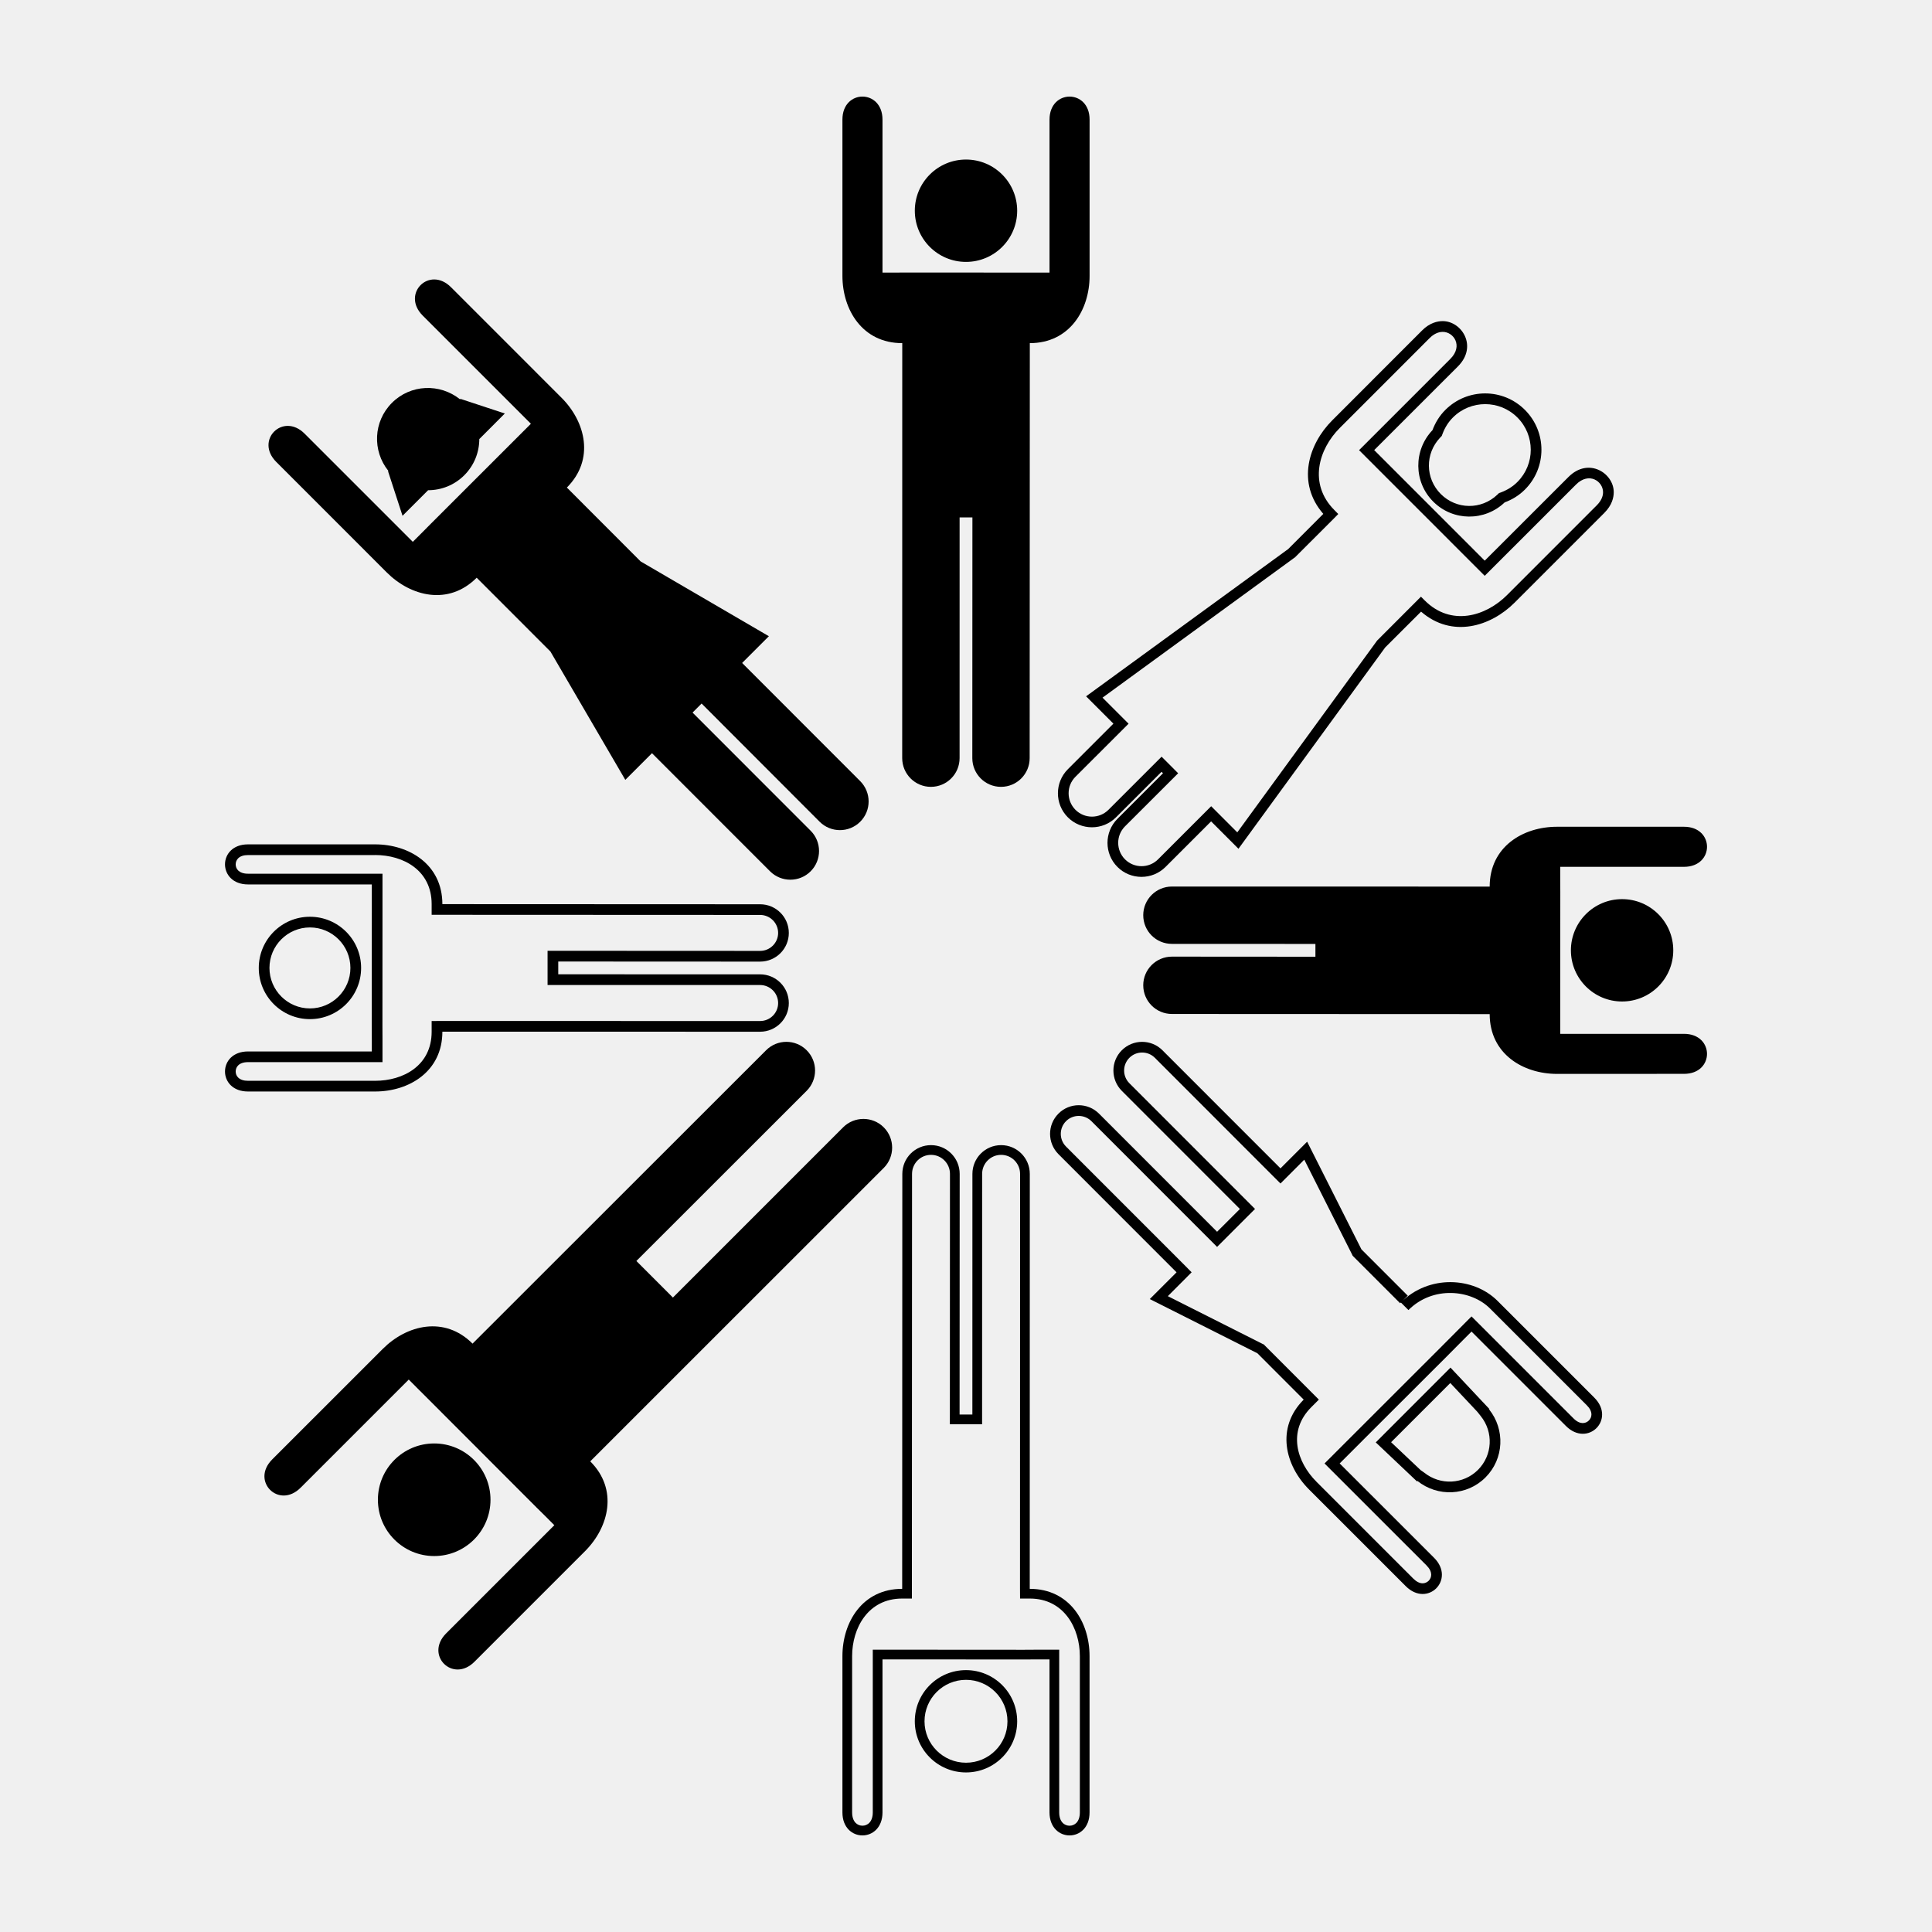
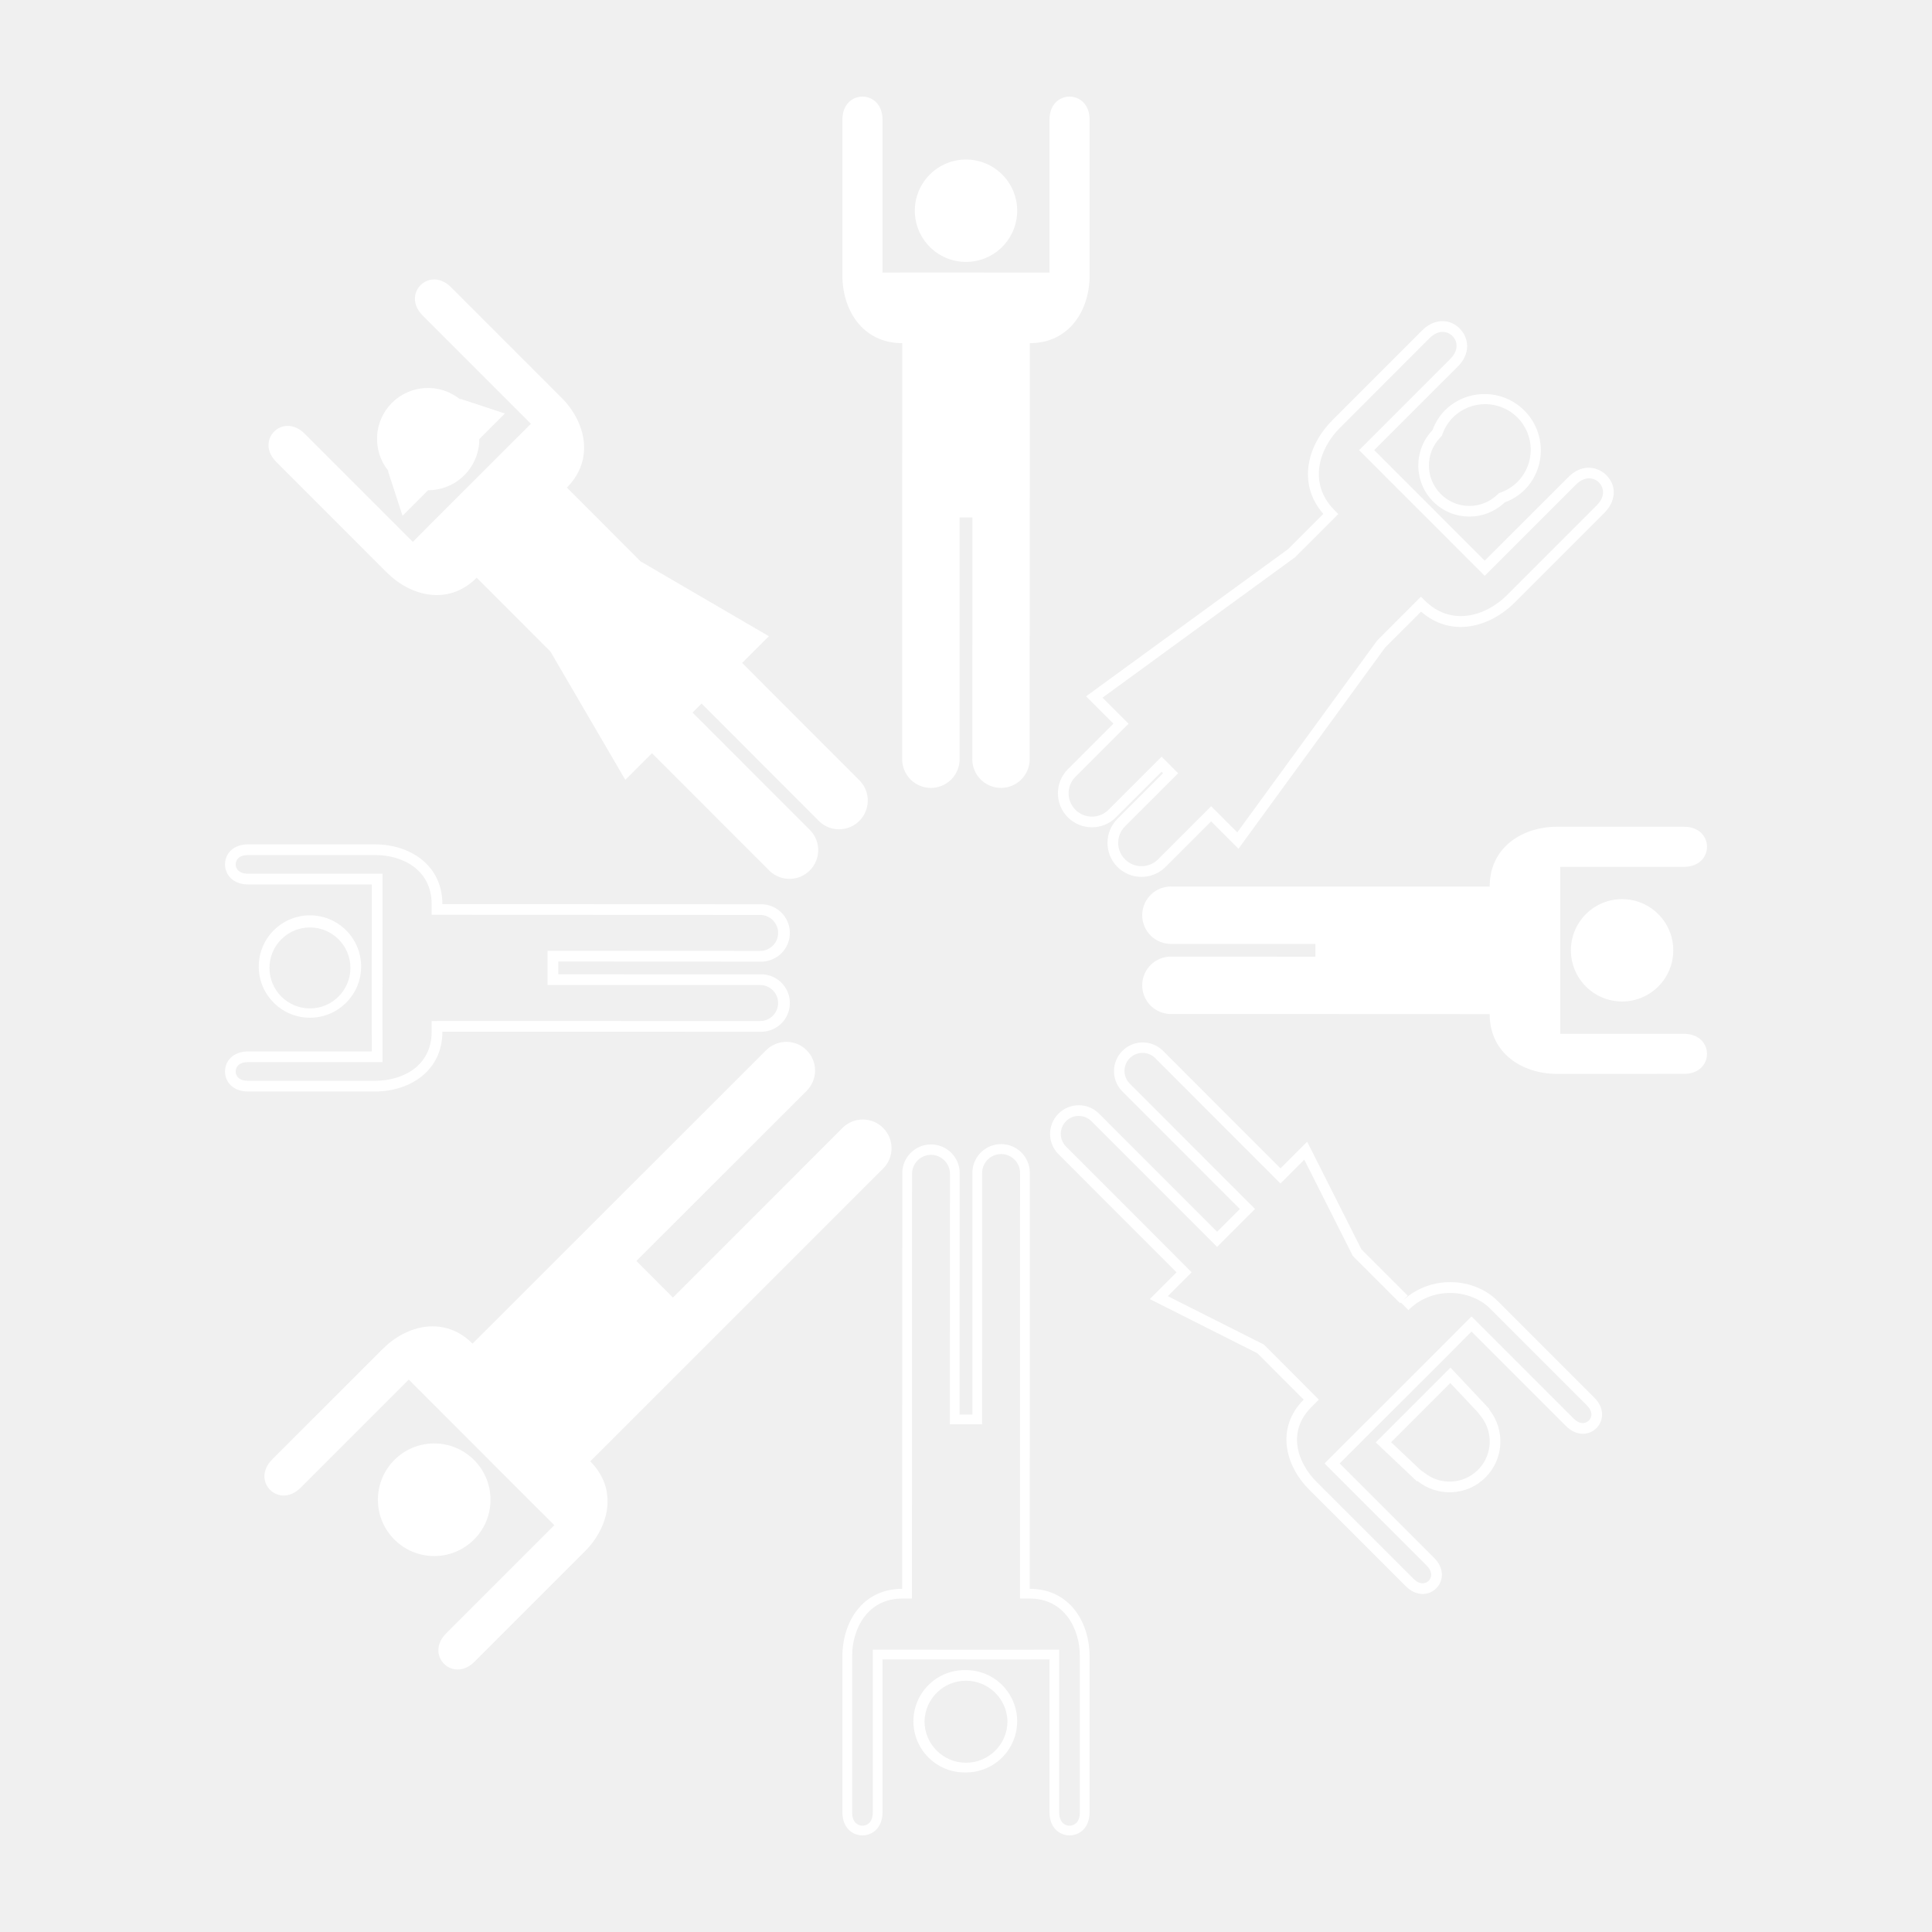
- <svg xmlns="http://www.w3.org/2000/svg" height="100px" width="100px" fill="#000000" version="1.1" x="0px" y="0px" viewBox="0 0 100 100" enable-background="new 0 0 100 100" xml:space="preserve">
-   <g>
-     <g>
-       <circle cx="50" cy="10.907" r="2.649" />
-       <path d="M54.323,6.193v7.916H53.67h-0.735l-5.938-0.003l-0.667,0.003h-0.652V6.193c0-1.592-2.078-1.592-2.074,0v8.086    c0,1.758,1.036,3.482,3.094,3.482h0.003l-0.003,21.48c0,0.82,0.666,1.486,1.484,1.486c0.822,0,1.486-0.666,1.486-1.486    l0.001-12.459h0.663l-0.005,12.459c0,0.82,0.664,1.486,1.484,1.486c0.822,0,1.484-0.666,1.484-1.486l0.008-21.48    c2.059,0,3.094-1.724,3.094-3.482V6.193C56.4,4.602,54.323,4.602,54.323,6.193z" />
-     </g>
-     <g>
-       <circle cx="22.474" cy="77.627" r="2.914" />
-       <path d="M15.559,77.004l5.598-5.598l0.46,0.462l0.521,0.52l5.618,5.624l0.476,0.47l0.46,0.462l-5.598,5.598    c-1.125,1.125,0.343,2.594,1.467,1.467l5.718-5.718c1.243-1.245,1.729-3.195,0.274-4.65l-0.002-0.002l15.191-15.187    c0.58-0.58,0.58-1.521,0.001-2.101c-0.581-0.581-1.522-0.581-2.103-0.001l-8.81,8.811l-1.891-1.893l8.813-8.807    c0.58-0.58,0.583-1.52,0-2.101c-0.581-0.581-1.52-0.579-2.1,0.002L24.459,69.546c-1.454-1.455-3.406-0.97-4.649,0.274    l-5.718,5.717C12.964,76.662,14.433,78.13,15.559,77.004z" />
-     </g>
-     <g>
-       <path d="M50,86.445c-1.464,0-2.65,1.187-2.65,2.65c0,1.46,1.186,2.646,2.65,2.646c1.463,0,2.649-1.186,2.649-2.646    C52.65,87.631,51.463,86.445,50,86.445z M50,91.238c-1.184,0-2.147-0.96-2.147-2.143c0-1.187,0.963-2.147,2.147-2.147    s2.146,0.961,2.146,2.147C52.147,90.278,51.184,91.238,50,91.238z" />
-       <path d="M44.639,95.001c0.519,0,1.039-0.399,1.039-1.193V85.89h0.652h0.735l5.938,0.004l0.668-0.004h0.651v7.918    c0,0.794,0.52,1.193,1.038,1.193c0.52,0,1.037-0.399,1.035-1.193V85.72c0-1.759-1.035-3.482-3.093-3.482h-0.003l0.003-21.478    c0-0.822-0.666-1.488-1.484-1.488c-0.822,0-1.486,0.666-1.486,1.488L50.33,73.217h-0.662l0.005-12.457    c0-0.822-0.665-1.488-1.484-1.488c-0.822,0-1.485,0.666-1.485,1.488l-0.007,21.478c-2.058,0-3.093,1.724-3.093,3.482v8.088    C43.602,94.602,44.12,95.001,44.639,95.001z M44.106,85.72c0-1.434,0.811-2.979,2.591-2.979H47.2v-0.503l0.007-21.478    c0-0.545,0.44-0.985,0.982-0.985c0.541,0,0.981,0.44,0.981,0.985l-0.005,12.457l-0.001,0.503h0.504h0.662h0.503v-0.503    l0.002-12.457c0-0.545,0.441-0.985,0.983-0.985c0.541,0,0.981,0.44,0.981,0.985l-0.004,21.478l0.003,0.503h0.504    c1.78,0,2.591,1.546,2.591,2.979v8.088c0,0.235-0.063,0.427-0.184,0.548c-0.092,0.09-0.217,0.143-0.35,0.143    c-0.246,0-0.535-0.181-0.535-0.69V85.89v-0.503h-0.503h-0.655l-0.664,0.004l-5.938-0.004H46.33h-0.652h-0.503v0.503v7.918    c0,0.51-0.289,0.69-0.536,0.69c-0.133,0-0.257-0.053-0.349-0.143c-0.121-0.121-0.184-0.312-0.184-0.548V85.72z" />
-     </g>
-     <g>
-       <circle cx="83.959" cy="49.188" r="2.649" />
-       <path d="M87.161,53.511h-6.403V52.86v-0.736l0.003-5.939l-0.003-0.666v-0.652h6.403c1.592,0,1.592-2.077,0-2.074h-6.574    c-1.758,0-3.481,1.035-3.481,3.094v0.003l-16.446-0.003c-0.822,0-1.486,0.666-1.486,1.482c0,0.825,0.664,1.488,1.486,1.486    l7.426,0.003v0.662l-7.426-0.005c-0.82,0.001-1.486,0.664-1.486,1.482c0,0.823,0.666,1.486,1.486,1.486l16.446,0.007    c0,2.058,1.724,3.092,3.481,3.095l6.574-0.003C88.752,55.588,88.752,53.511,87.161,53.511z" />
-     </g>
-     <g>
-       <path d="M18.691,50.1c0-1.463-1.186-2.649-2.65-2.649c-1.461,0-2.647,1.186-2.647,2.649c0,1.464,1.186,2.65,2.647,2.65    C17.505,52.75,18.691,51.564,18.691,50.1z M13.947,50.1c0-1.156,0.94-2.096,2.095-2.096c1.155,0,2.095,0.94,2.095,2.096    c0,1.155-0.94,2.096-2.095,2.096C14.887,52.196,13.947,51.255,13.947,50.1z" />
-       <path d="M11.646,44.739c0,0.518,0.397,1.039,1.193,1.039h6.406v0.652v0.735l-0.003,5.938l0.003,0.668v0.652h-6.406    c-0.796,0-1.193,0.518-1.193,1.038c0,0.519,0.397,1.037,1.193,1.035h6.576c1.758,0,3.482-1.035,3.482-3.094v-0.003l16.446,0.003    c0.82,0,1.486-0.665,1.486-1.484c0-0.822-0.666-1.486-1.486-1.486L28.895,50.43v-0.662l10.448,0.005    c0.82,0,1.486-0.664,1.486-1.484c0-0.822-0.666-1.484-1.486-1.484l-16.446-0.007c0-2.058-1.724-3.094-3.482-3.094h-6.576    C12.043,43.702,11.646,44.22,11.646,44.739z M19.415,44.256c1.457,0,2.927,0.786,2.927,2.541v0.553h0.555l16.446,0.007    c0.515,0,0.933,0.418,0.933,0.931s-0.418,0.93-0.933,0.93l-10.448-0.005h-0.553v0.555v0.662v0.553h0.553l10.448,0.002    c0.515,0,0.933,0.418,0.933,0.933c0,0.514-0.418,0.93-0.933,0.93l-16.446-0.003l-0.555,0.003v0.555    c0,1.755-1.471,2.539-2.927,2.539h-6.576c-0.224,0.001-0.4-0.058-0.512-0.169c-0.083-0.081-0.128-0.191-0.128-0.312    c0-0.235,0.168-0.485,0.64-0.485h6.406h0.553v-0.553v-0.656l-0.003-0.664l0.003-5.938v-0.735v-0.652v-0.555h-0.553h-6.406    c-0.472,0-0.64-0.25-0.64-0.483c0-0.12,0.045-0.231,0.128-0.314c0.111-0.111,0.288-0.168,0.512-0.168H19.415z" />
-     </g>
-     <g>
-       <path d="M24.032,24.598c0.517-0.517,0.775-1.194,0.777-1.873l1.321-1.322l-2.298-0.758l-0.022,0.023    c-1.041-0.835-2.56-0.782-3.524,0.184c-0.967,0.966-1.02,2.483-0.184,3.522l-0.017,0.018l0.75,2.305l1.323-1.323    C22.837,25.374,23.515,25.115,24.032,24.598z" />
-       <path d="M29.064,20.587l-5.716-5.717c-1.124-1.129-2.594,0.34-1.467,1.466l5.598,5.598l-0.461,0.461l-0.52,0.519l-4.2,4.197    l-0.47,0.474l-0.461,0.461l-5.598-5.598c-1.125-1.126-2.596,0.342-1.465,1.466l5.716,5.717c1.245,1.244,3.194,1.731,4.65,0.275    l0.004-0.002l3.816,3.819l3.876,6.642l1.38-1.38l6.112,6.114c0.581,0.579,1.521,0.579,2.1,0c0.583-0.583,0.579-1.522,0-2.102    l-6.111-6.114l0.468-0.468l6.109,6.118c0.581,0.579,1.521,0.579,2.1,0c0.583-0.583,0.579-1.519,0-2.102l-6.111-6.116l1.384-1.384    l-6.638-3.872l-3.818-3.823C30.794,23.781,30.309,21.831,29.064,20.587z" />
-     </g>
-     <g>
-       <path d="M67.754,77.093l5.007,5.006c0.562,0.563,1.21,0.48,1.578,0.113c0.367-0.368,0.452-1.017-0.111-1.58l-4.887-4.885    l0.462-0.461l0.877-0.878l4.2-4.194l0.825-0.831l0.461-0.461l4.887,4.887c0.562,0.562,1.213,0.477,1.58,0.109    c0.365-0.366,0.451-1.015-0.113-1.577l-5.008-5.008c-1.241-1.241-3.549-1.373-5.004,0.083l0.392,0.393    c1.268-1.27,3.243-1.062,4.221-0.083l5.009,5.008c0.158,0.156,0.242,0.322,0.242,0.48c0,0.116-0.047,0.227-0.132,0.31    c-0.167,0.167-0.462,0.226-0.794-0.107l-4.887-4.887l-0.393-0.392l-0.392,0.392l-0.461,0.464l-0.825,0.828l-4.2,4.197    l-0.876,0.875l-0.461,0.462l-0.393,0.392l0.391,0.392l4.887,4.885c0.333,0.335,0.275,0.63,0.111,0.796    c-0.087,0.084-0.196,0.131-0.312,0.131c-0.158,0-0.322-0.085-0.482-0.243l-5.006-5.006c-1.032-1.03-1.516-2.626-0.275-3.867    l0.392-0.393l-0.392-0.392l-2.396-2.399l-0.062-0.062l-0.08-0.038l-4.887-2.463l0.841-0.843l0.39-0.392l-0.388-0.393l-6.111-6.114    c-0.364-0.363-0.364-0.953,0-1.317c0.36-0.36,0.95-0.36,1.314,0.003l6.111,6.114l0.392,0.393l0.393-0.393l1.179-1.181l0.392-0.39    l-0.392-0.393l-6.11-6.114c-0.365-0.363-0.365-0.953,0-1.318c0.363-0.363,0.953-0.363,1.317,0l6.11,6.115l0.393,0.392l0.391-0.392    l0.84-0.842l2.467,4.893l0.037,0.08l0.062,0.062l2.396,2.397l0.039-0.039l0.354-0.354l-2.396-2.396l-2.81-5.573l-1.38,1.38    l-6.111-6.113c-0.579-0.58-1.522-0.58-2.102,0c-0.581,0.58-0.579,1.521,0,2.102l6.111,6.114l-1.18,1.179l-6.111-6.114    c-0.578-0.579-1.519-0.583-2.098-0.003c-0.582,0.582-0.579,1.521,0,2.102l6.111,6.114l-1.385,1.384l5.57,2.806l2.396,2.399    C66.026,73.899,66.512,75.85,67.754,77.093z" />
-       <path d="M73.344,76.679l0.023-0.024c1.041,0.834,2.559,0.781,3.523-0.185s1.019-2.482,0.185-3.521l0.016-0.018l-2.014-2.144    l-3.868,3.871L73.344,76.679z M75.067,71.585l1.4,1.49l0.175,0.22c0.673,0.836,0.61,2.032-0.142,2.785    c-0.754,0.753-1.949,0.813-2.785,0.142l-0.178-0.124l-1.534-1.45L75.067,71.585z" />
-     </g>
-     <g>
-       <path d="M74.185,25.965c1.02,1.02,2.661,1.028,3.698,0.038c0.382-0.141,0.742-0.357,1.049-0.666    c1.137-1.136,1.137-2.982-0.001-4.12c-1.138-1.139-2.983-1.138-4.12,0c-0.307,0.305-0.523,0.666-0.666,1.047    C73.155,23.305,73.165,24.946,74.185,25.965z M78.54,21.609c0.922,0.921,0.922,2.417,0.002,3.336    c-0.234,0.236-0.521,0.416-0.851,0.541l-0.105,0.038l-0.083,0.08c-0.832,0.791-2.115,0.777-2.926-0.031    c-0.81-0.81-0.824-2.095-0.033-2.925l0.08-0.083l0.04-0.106c0.123-0.33,0.304-0.616,0.539-0.85    C76.122,20.688,77.62,20.688,78.54,21.609z" />
-       <path d="M78.393,31.195l4.648-4.649c0.402-0.401,0.486-0.803,0.486-1.07c0.002-0.986-1.304-1.828-2.342-0.789l-4.336,4.333    l-5.721-5.723l4.334-4.332c1.04-1.04,0.197-2.346-0.791-2.344c-0.266,0-0.67,0.085-1.066,0.485l-4.649,4.651    c-1.228,1.228-1.86,3.232-0.462,4.842l-1.816,1.819l-10.462,7.623l1.414,1.415l-2.356,2.357c-0.688,0.688-0.688,1.805-0.002,2.492    c0.688,0.687,1.805,0.687,2.492,0l2.357-2.356l0.076,0.074L57.84,42.38c-0.688,0.688-0.688,1.805-0.002,2.492    s1.805,0.687,2.492-0.002l2.357-2.356l1.416,1.418l7.594-10.42l1.857-1.854C75.161,33.054,77.166,32.423,78.393,31.195z     M71.28,33.155l-7.238,9.928L62.69,41.73l-2.75,2.75c-0.473,0.472-1.238,0.47-1.709,0c-0.471-0.472-0.471-1.238,0-1.709    l2.75-2.747l-0.857-0.858l-2.75,2.749c-0.472,0.472-1.237,0.472-1.709,0c-0.471-0.472-0.472-1.238,0-1.709l2.75-2.747    l-1.348-1.349l9.971-7.271l2.037-2.036l0.193-0.198l-0.195-0.198c-1.368-1.367-0.816-3.167,0.275-4.257l4.647-4.649    c0.212-0.211,0.446-0.323,0.679-0.323c0.562-0.005,1.072,0.722,0.396,1.398l-4.724,4.724l6.503,6.504l4.726-4.725    c0.677-0.673,1.399-0.165,1.399,0.398c0,0.232-0.113,0.465-0.324,0.676l-4.649,4.651c-1.093,1.091-2.889,1.643-4.259,0.274    l-0.194-0.194L71.28,33.155z" />
-     </g>
+ <svg xmlns="http://www.w3.org/2000/svg" height="100" width="100">
+   <g fill="#fff">
+     <circle cx="50" cy="10.907" r="2.649" />
+     <path d="M54.323 6.193v7.916h-1.388l-5.938-.003-.667.003h-.652V6.193c0-1.592-2.078-1.592-2.074 0v8.086c0 1.758 1.036 3.482 3.094 3.482h.003l-.003 21.48a1.486 1.486 0 102.97 0l.001-12.459h.663l-.005 12.459a1.485 1.485 0 102.968 0l.008-21.48c2.059 0 3.094-1.724 3.094-3.482V6.193c.003-1.591-2.074-1.591-2.074 0z" />
+     <circle cx="22.474" cy="77.627" r="2.914" />
+     <path d="M15.559 77.004l5.598-5.598.46.462.521.52 5.618 5.624.476.47.46.462-5.598 5.598c-1.125 1.125.343 2.594 1.467 1.467l5.718-5.718c1.243-1.245 1.729-3.195.274-4.65l-.002-.002 15.191-15.187a1.487 1.487 0 00-2.102-2.102l-8.81 8.811-1.891-1.893 8.813-8.807c.58-.58.583-1.52 0-2.101a1.483 1.483 0 00-2.1.002L24.459 69.546c-1.454-1.455-3.406-.97-4.649.274l-5.718 5.717c-1.128 1.125.341 2.593 1.467 1.467zM50 86.445a2.649 2.649 0 100 5.296 2.648 2.648 0 100-5.296zm0 4.793a2.146 2.146 0 01-2.147-2.143 2.147 2.147 0 014.293 0A2.145 2.145 0 0150 91.238z" />
+     <path d="M44.639 95.001c.519 0 1.039-.399 1.039-1.193V85.89h1.387l5.938.004.668-.004h.651v7.918c0 .794.52 1.193 1.038 1.193.52 0 1.037-.399 1.035-1.193V85.72c0-1.759-1.035-3.482-3.093-3.482h-.003l.003-21.478a1.486 1.486 0 10-2.97 0l-.002 12.457h-.662l.005-12.457a1.485 1.485 0 10-2.969 0l-.007 21.478c-2.058 0-3.093 1.724-3.093 3.482v8.088c-.002.794.516 1.193 1.035 1.193zm-.533-9.281c0-1.434.811-2.979 2.591-2.979h.503v-.503l.007-21.478c0-.545.44-.985.982-.985.541 0 .981.44.981.985l-.005 12.457-.001.503h1.669v-.503l.002-12.457a.983.983 0 111.964 0l-.004 21.478.003.503h.504c1.78 0 2.591 1.546 2.591 2.979v8.088c0 .235-.063.427-.184.548a.5.5 0 01-.35.143c-.246 0-.535-.181-.535-.69v-8.422h-1.158l-.664.004-5.938-.004h-1.889v8.421c0 .51-.289.69-.536.69a.498.498 0 01-.349-.143c-.121-.121-.184-.312-.184-.548V85.72z" />
+     <circle cx="83.959" cy="49.188" r="2.649" />
+     <path d="M87.161 53.511h-6.403v-1.387l.003-5.939-.003-.666v-.652h6.403c1.592 0 1.592-2.077 0-2.074h-6.574c-1.758 0-3.481 1.035-3.481 3.094v.003l-16.446-.003a1.485 1.485 0 100 2.968l7.426.003v.662l-7.426-.005a1.485 1.485 0 100 2.968l16.446.007c0 2.058 1.724 3.092 3.481 3.095l6.574-.003c1.591.006 1.591-2.071 0-2.071zM18.691 50.1a2.65 2.65 0 10-5.298 0 2.65 2.65 0 005.298 0zm-4.744 0c0-1.156.94-2.096 2.095-2.096 1.155 0 2.095.94 2.095 2.096 0 1.155-.94 2.096-2.095 2.096a2.098 2.098 0 01-2.095-2.096z" />
+     <path d="M11.646 44.739c0 .518.397 1.039 1.193 1.039h6.406v1.387l-.003 5.938.003.668v.652h-6.406c-.796 0-1.193.518-1.193 1.038 0 .519.397 1.037 1.193 1.035h6.576c1.758 0 3.482-1.035 3.482-3.094v-.003l16.446.003a1.486 1.486 0 100-2.97l-10.448-.002v-.662l10.448.005a1.485 1.485 0 100-2.968l-16.446-.007c0-2.058-1.724-3.094-3.482-3.094h-6.576c-.796-.002-1.193.516-1.193 1.035zm7.769-.483c1.457 0 2.927.786 2.927 2.541v.553h.555l16.446.007c.515 0 .933.418.933.931s-.418.93-.933.93l-10.448-.005h-.553v1.77h.553l10.448.002a.931.931 0 110 1.863l-16.446-.003-.555.003v.555c0 1.755-1.471 2.539-2.927 2.539h-6.576c-.224.001-.4-.058-.512-.169a.43.43 0 01-.128-.312c0-.235.168-.485.64-.485h6.959v-1.209l-.003-.664.003-5.938v-1.942h-6.959c-.472 0-.64-.25-.64-.483 0-.12.045-.231.128-.314.111-.111.288-.168.512-.168h6.576zm4.617-19.658a2.649 2.649 0 00.777-1.873l1.321-1.322-2.298-.758-.022.023a2.64 2.64 0 00-3.524.184 2.636 2.636 0 00-.184 3.522l-.017.018.75 2.305 1.323-1.323c.679 0 1.357-.259 1.874-.776z" />
+     <path d="M29.064 20.587l-5.716-5.717c-1.124-1.129-2.594.34-1.467 1.466l5.598 5.598-.461.461-.52.519-4.2 4.197-.47.474-.461.461-5.598-5.598c-1.125-1.126-2.596.342-1.465 1.466l5.716 5.717c1.245 1.244 3.194 1.731 4.65.275l.004-.002 3.816 3.819 3.876 6.642 1.38-1.38 6.112 6.114a1.487 1.487 0 002.1-2.102l-6.111-6.114.468-.468 6.109 6.118a1.487 1.487 0 002.1-2.102l-6.111-6.116 1.384-1.384-6.638-3.872-3.818-3.823c1.453-1.455.968-3.405-.277-4.649zm38.69 56.506l5.007 5.006c.562.563 1.21.48 1.578.113.367-.368.452-1.017-.111-1.58l-4.887-4.885.462-.461.877-.878 4.2-4.194.825-.831.461-.461 4.887 4.887c.562.562 1.213.477 1.58.109.365-.366.451-1.015-.113-1.577l-5.008-5.008c-1.241-1.241-3.549-1.373-5.004.083l.392.393c1.268-1.27 3.243-1.062 4.221-.083l5.009 5.008c.158.156.242.322.242.48a.432.432 0 01-.132.31c-.167.167-.462.226-.794-.107l-4.887-4.887-.393-.392-.392.392-.461.464-.825.828-4.2 4.197-.876.875-.461.462-.393.392.391.392 4.887 4.885c.333.335.275.63.111.796a.447.447 0 01-.312.131c-.158 0-.322-.085-.482-.243l-5.006-5.006c-1.032-1.03-1.516-2.626-.275-3.867l.392-.393-.392-.392-2.396-2.399-.062-.062-.08-.038-4.887-2.463.841-.843.39-.392-.388-.393-6.111-6.114a.93.93 0 010-1.317c.36-.36.95-.36 1.314.003l6.111 6.114.392.393.393-.393 1.179-1.181.392-.39-.392-.393-6.11-6.114a.932.932 0 011.317-1.318l6.11 6.115.393.392.391-.392.84-.842 2.467 4.893.037.08.062.062 2.396 2.397.039-.039.354-.354-2.396-2.396-2.81-5.573-1.38 1.38-6.111-6.113a1.487 1.487 0 00-2.102 2.102l6.111 6.114-1.18 1.179-6.111-6.114a1.483 1.483 0 10-2.098 2.099l6.111 6.114-1.385 1.384 5.57 2.806 2.396 2.399c-1.453 1.455-.967 3.406.275 4.649z" />
+     <path d="M73.344 76.679l.023-.024c1.041.834 2.559.781 3.523-.185s1.019-2.482.185-3.521l.016-.018-2.014-2.144-3.868 3.871 2.135 2.021zm1.723-5.094l1.4 1.49.175.22c.673.836.61 2.032-.142 2.785a2.085 2.085 0 01-2.785.142l-.178-.124-1.534-1.45 3.064-3.063zm-.882-45.62a2.645 2.645 0 003.698.038 2.86 2.86 0 001.049-.666 2.914 2.914 0 00-4.121-4.12 2.898 2.898 0 00-.666 1.047 2.649 2.649 0 00.04 3.701zm4.355-4.356a2.36 2.36 0 01.002 3.336 2.361 2.361 0 01-.851.541l-.105.038-.083.08a2.085 2.085 0 01-2.926-.031 2.082 2.082 0 01-.033-2.925l.08-.083.04-.106a2.34 2.34 0 01.539-.85 2.36 2.36 0 013.337 0z" />
+     <path d="M78.393 31.195l4.648-4.649c.402-.401.486-.803.486-1.07.002-.986-1.304-1.828-2.342-.789l-4.336 4.333-5.721-5.723 4.334-4.332c1.04-1.04.197-2.346-.791-2.344-.266 0-.67.085-1.066.485l-4.649 4.651c-1.228 1.228-1.86 3.232-.462 4.842l-1.816 1.819-10.462 7.623 1.414 1.415-2.356 2.357a1.764 1.764 0 00-.002 2.492 1.764 1.764 0 002.492 0l2.357-2.356.076.074-2.357 2.357c-.688.688-.688 1.805-.002 2.492s1.805.687 2.492-.002l2.357-2.356 1.416 1.418 7.594-10.42 1.857-1.854c1.607 1.396 3.612.765 4.839-.463zm-7.113 1.96l-7.238 9.928-1.352-1.353-2.75 2.75a1.21 1.21 0 01-1.709 0 1.21 1.21 0 010-1.709l2.75-2.747-.857-.858-2.75 2.749a1.208 1.208 0 11-1.709-1.709l2.75-2.747-1.348-1.349 9.971-7.271 2.037-2.036.193-.198-.195-.198c-1.368-1.367-.816-3.167.275-4.257l4.647-4.649c.212-.211.446-.323.679-.323.562-.005 1.072.722.396 1.398L70.346 23.3l6.503 6.504 4.726-4.725c.677-.673 1.399-.165 1.399.398 0 .232-.113.465-.324.676l-4.649 4.651c-1.093 1.091-2.889 1.643-4.259.274l-.194-.194-2.268 2.271z" />
  </g>
</svg>
